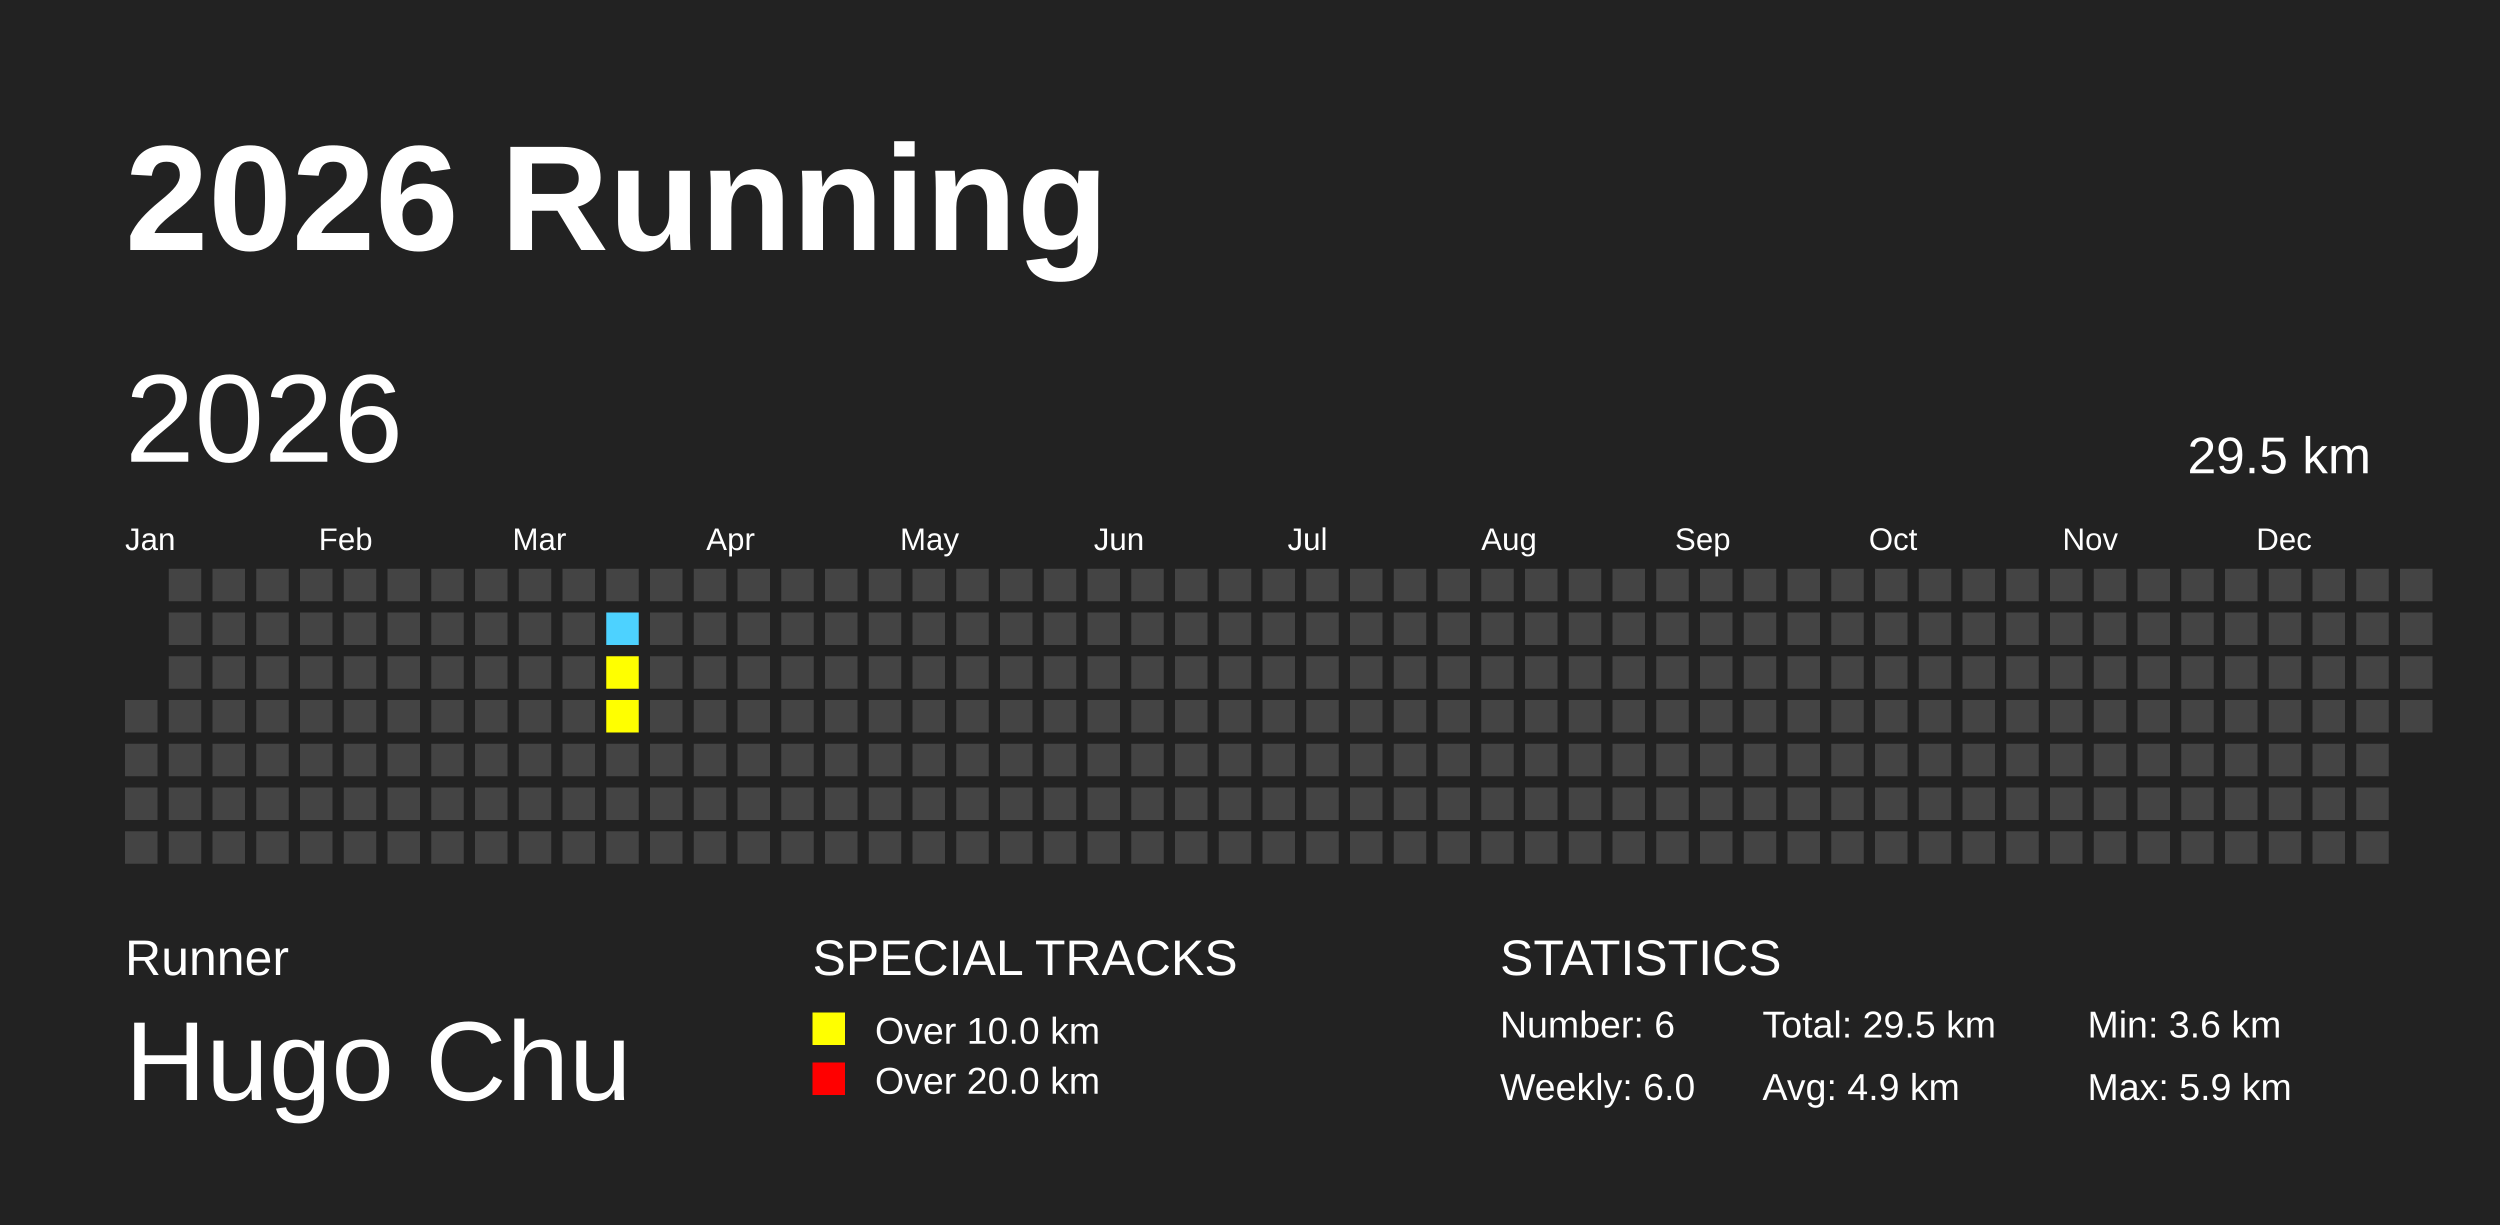
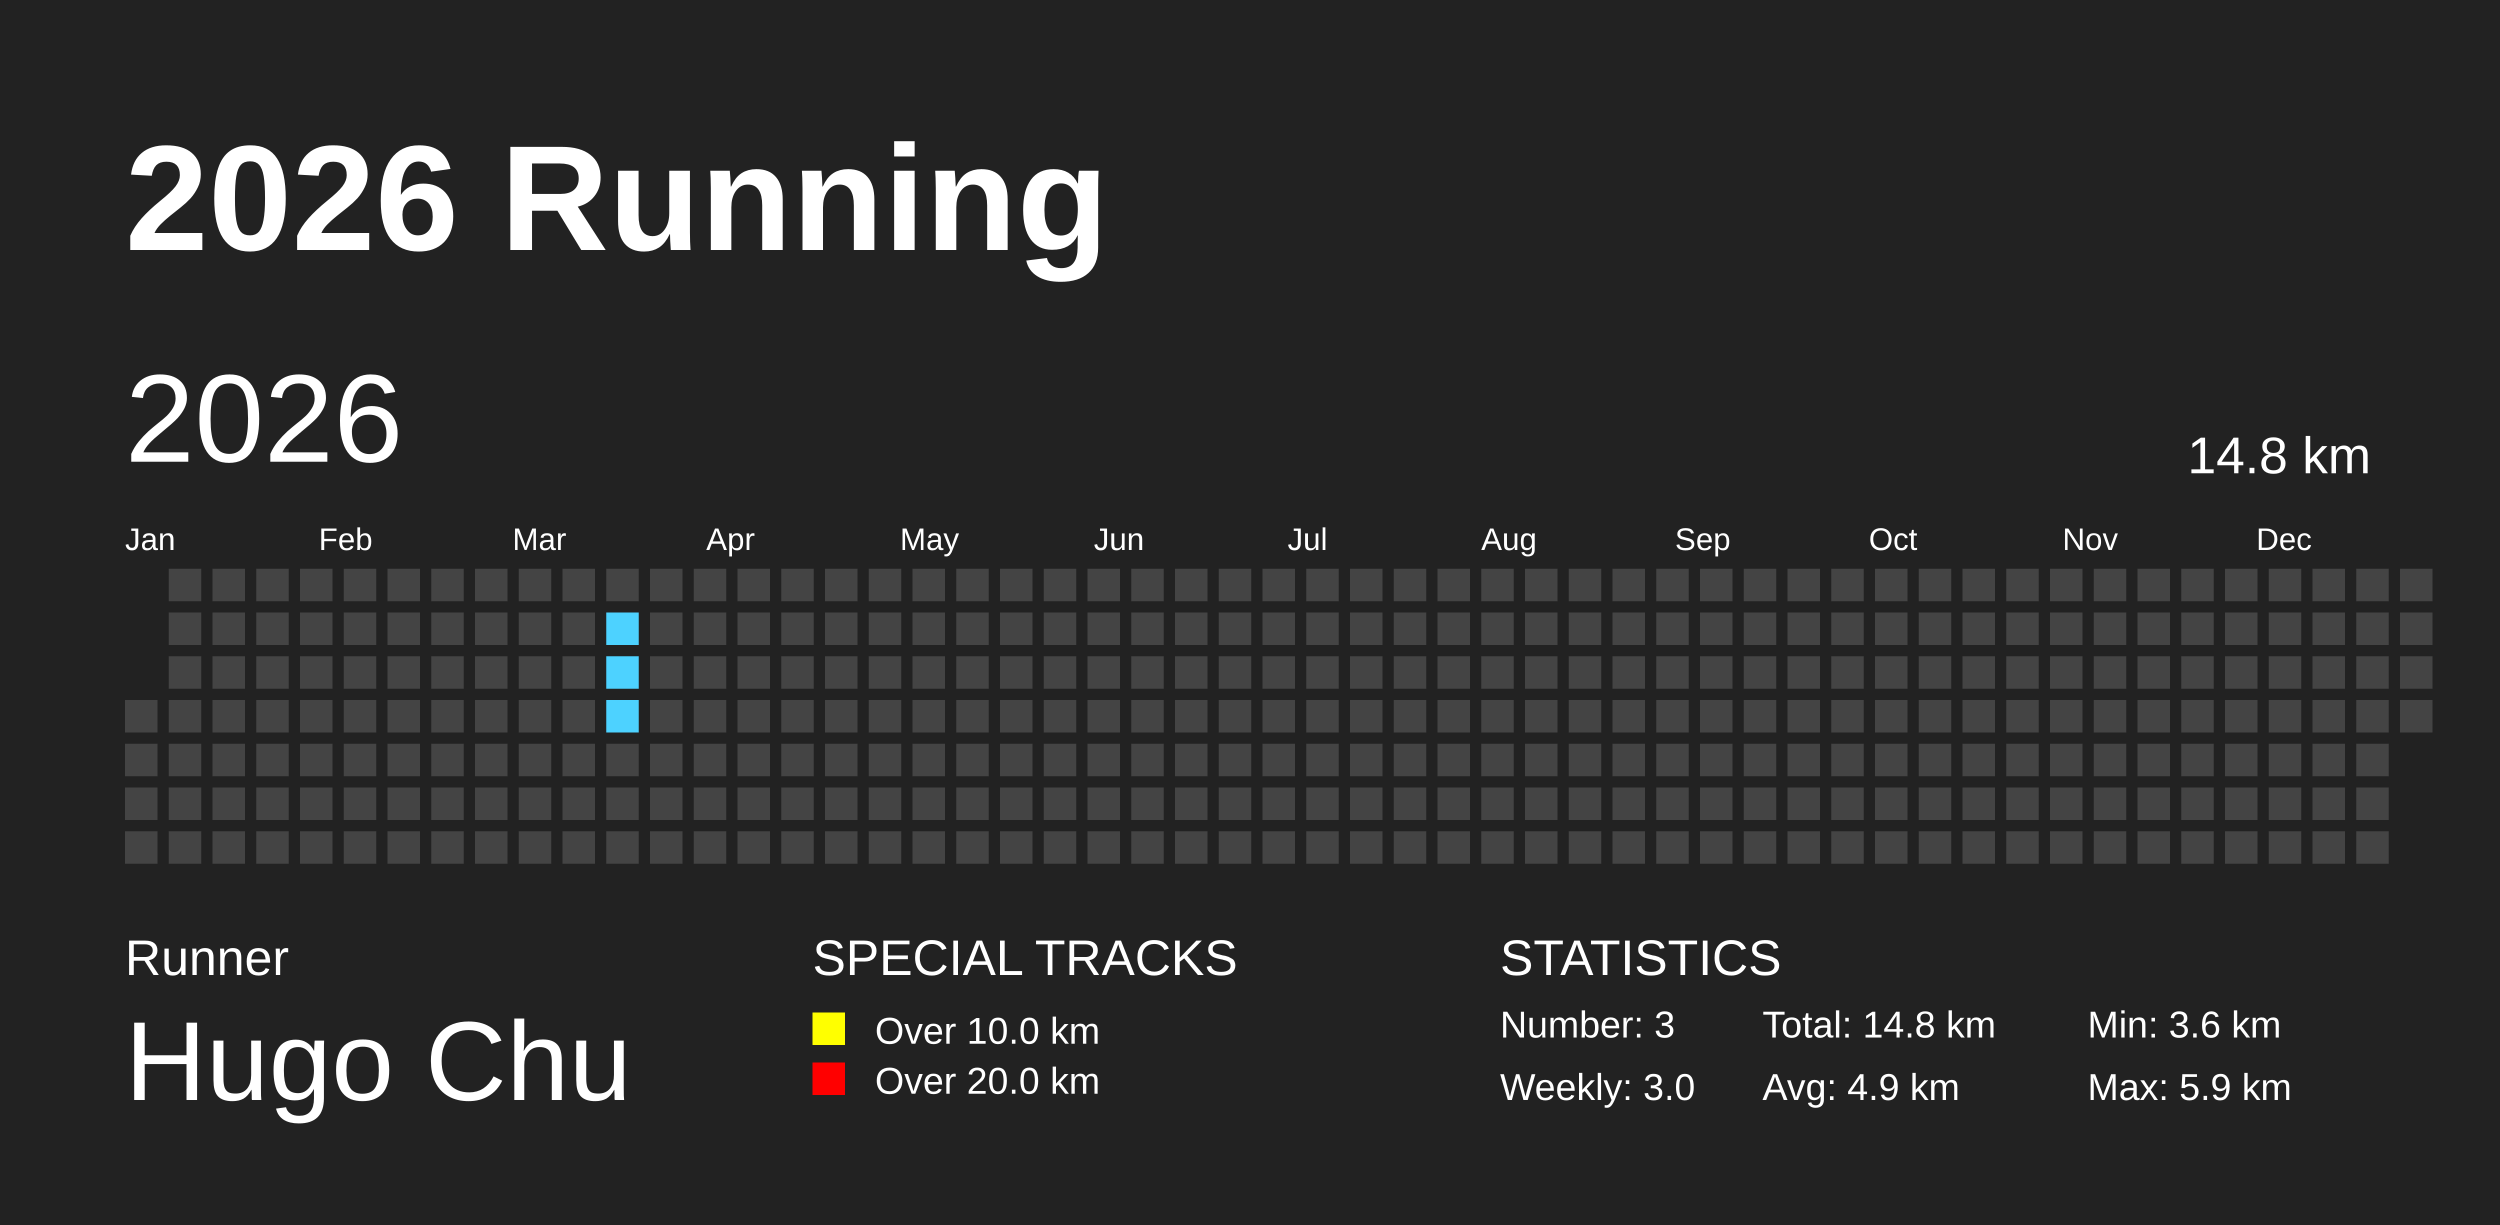
<svg xmlns="http://www.w3.org/2000/svg" baseProfile="full" height="98mm" version="1.1" viewBox="0,0,200,98" width="200mm">
  <defs />
  <rect fill="#222222" height="98" width="200" x="0" y="0" />
  <text fill="#FFFFFF" style="font-size:12px; font-family:Arial; font-weight:bold;" x="10" y="20">2026 Running</text>
  <text fill="#FFFFFF" style="font-size:4px; font-family:Arial" x="10" y="78">Runner</text>
  <text fill="#FFFFFF" style="font-size:9px; font-family:Arial" x="10" y="88">Hugo Chu</text>
  <text fill="#FFFFFF" style="font-size:4px; font-family:Arial" x="65" y="78">SPECIAL TRACKS</text>
  <rect fill="yellow" height="2.6" width="2.6" x="65" y="81" />
  <text fill="#FFFFFF" style="font-size:3px; font-family:Arial" x="70" y="83.5">Over 10.0 km</text>
  <rect fill="red" height="2.6" width="2.6" x="65" y="85" />
  <text fill="#FFFFFF" style="font-size:3px; font-family:Arial" x="70" y="87.5">Over 20.0 km</text>
  <text fill="#FFFFFF" style="font-size:4px; font-family:Arial" x="120" y="78">STATISTICS</text>
-   <text fill="#FFFFFF" style="font-size:3px; font-family:Arial" x="120" y="83">Number: 6</text>
-   <text fill="#FFFFFF" style="font-size:3px; font-family:Arial" x="120" y="88">Weekly: 6.0</text>
-   <text fill="#FFFFFF" style="font-size:3px; font-family:Arial" x="141" y="83">Total: 29.5 km</text>
+   <text fill="#FFFFFF" style="font-size:3px; font-family:Arial" x="120" y="83">Number: 3</text>
+   <text fill="#FFFFFF" style="font-size:3px; font-family:Arial" x="120" y="88">Weekly: 3.0</text>
+   <text fill="#FFFFFF" style="font-size:3px; font-family:Arial" x="141" y="83">Total: 14.8 km</text>
  <text fill="#FFFFFF" style="font-size:3px; font-family:Arial" x="141" y="88">Avg: 4.9 km</text>
  <text fill="#FFFFFF" style="font-size:3px; font-family:Arial" x="167" y="83">Min: 3.6 km</text>
  <text fill="#FFFFFF" style="font-size:3px; font-family:Arial" x="167" y="88">Max: 5.9 km</text>
  <text dominant-baseline="hanging" fill="#FFFFFF" style="font-size:10.0px; font-family:Arial;" x="10" y="30">2026</text>
-   <text dominant-baseline="hanging" fill="#FFFFFF" style="font-size:4.125px; font-family:Arial;" x="175" y="35">29.5 km</text>
+   <text dominant-baseline="hanging" fill="#FFFFFF" style="font-size:4.125px; font-family:Arial;" x="175" y="35">14.8 km</text>
  <text fill="#FFFFFF" style="font-size:2.5px; font-family:Arial" x="10.0" y="44">Jan</text>
  <text fill="#FFFFFF" style="font-size:2.5px; font-family:Arial" x="25.5" y="44">Feb</text>
  <text fill="#FFFFFF" style="font-size:2.5px; font-family:Arial" x="41.0" y="44">Mar</text>
  <text fill="#FFFFFF" style="font-size:2.5px; font-family:Arial" x="56.5" y="44">Apr</text>
  <text fill="#FFFFFF" style="font-size:2.5px; font-family:Arial" x="72.0" y="44">May</text>
  <text fill="#FFFFFF" style="font-size:2.5px; font-family:Arial" x="87.5" y="44">Jun</text>
  <text fill="#FFFFFF" style="font-size:2.5px; font-family:Arial" x="103.0" y="44">Jul</text>
  <text fill="#FFFFFF" style="font-size:2.5px; font-family:Arial" x="118.5" y="44">Aug</text>
  <text fill="#FFFFFF" style="font-size:2.5px; font-family:Arial" x="134.0" y="44">Sep</text>
  <text fill="#FFFFFF" style="font-size:2.5px; font-family:Arial" x="149.5" y="44">Oct</text>
  <text fill="#FFFFFF" style="font-size:2.5px; font-family:Arial" x="165.0" y="44">Nov</text>
  <text fill="#FFFFFF" style="font-size:2.5px; font-family:Arial" x="180.5" y="44">Dec</text>
  <rect fill="#444444" height="2.6" width="2.6" x="10.0" y="56.0" />
  <rect fill="#444444" height="2.6" width="2.6" x="10.0" y="59.5" />
  <rect fill="#444444" height="2.6" width="2.6" x="10.0" y="63.0" />
  <rect fill="#444444" height="2.6" width="2.6" x="10.0" y="66.5" />
  <rect fill="#444444" height="2.6" width="2.6" x="13.5" y="45.5" />
  <rect fill="#444444" height="2.6" width="2.6" x="13.5" y="49.0" />
  <rect fill="#444444" height="2.6" width="2.6" x="13.5" y="52.5" />
  <rect fill="#444444" height="2.6" width="2.6" x="13.5" y="56.0" />
  <rect fill="#444444" height="2.6" width="2.6" x="13.5" y="59.5" />
  <rect fill="#444444" height="2.6" width="2.6" x="13.5" y="63.0" />
  <rect fill="#444444" height="2.6" width="2.6" x="13.5" y="66.5" />
  <rect fill="#444444" height="2.6" width="2.6" x="17.0" y="45.5" />
  <rect fill="#444444" height="2.6" width="2.6" x="17.0" y="49.0" />
  <rect fill="#444444" height="2.6" width="2.6" x="17.0" y="52.5" />
  <rect fill="#444444" height="2.6" width="2.6" x="17.0" y="56.0" />
  <rect fill="#444444" height="2.6" width="2.6" x="17.0" y="59.5" />
  <rect fill="#444444" height="2.6" width="2.6" x="17.0" y="63.0" />
  <rect fill="#444444" height="2.6" width="2.6" x="17.0" y="66.5" />
  <rect fill="#444444" height="2.6" width="2.6" x="20.5" y="45.5" />
  <rect fill="#444444" height="2.6" width="2.6" x="20.5" y="49.0" />
  <rect fill="#444444" height="2.6" width="2.6" x="20.5" y="52.5" />
  <rect fill="#444444" height="2.6" width="2.6" x="20.5" y="56.0" />
  <rect fill="#444444" height="2.6" width="2.6" x="20.5" y="59.5" />
  <rect fill="#444444" height="2.6" width="2.6" x="20.5" y="63.0" />
  <rect fill="#444444" height="2.6" width="2.6" x="20.5" y="66.5" />
  <rect fill="#444444" height="2.6" width="2.6" x="24.0" y="45.5" />
  <rect fill="#444444" height="2.6" width="2.6" x="24.0" y="49.0" />
  <rect fill="#444444" height="2.6" width="2.6" x="24.0" y="52.5" />
  <rect fill="#444444" height="2.6" width="2.6" x="24.0" y="56.0" />
  <rect fill="#444444" height="2.6" width="2.6" x="24.0" y="59.5" />
  <rect fill="#444444" height="2.6" width="2.6" x="24.0" y="63.0" />
  <rect fill="#444444" height="2.6" width="2.6" x="24.0" y="66.5" />
  <rect fill="#444444" height="2.6" width="2.6" x="27.5" y="45.5" />
  <rect fill="#444444" height="2.6" width="2.6" x="27.5" y="49.0" />
  <rect fill="#444444" height="2.6" width="2.6" x="27.5" y="52.5" />
  <rect fill="#444444" height="2.6" width="2.6" x="27.5" y="56.0" />
  <rect fill="#444444" height="2.6" width="2.6" x="27.5" y="59.5" />
  <rect fill="#444444" height="2.6" width="2.6" x="27.5" y="63.0" />
  <rect fill="#444444" height="2.6" width="2.6" x="27.5" y="66.5" />
  <rect fill="#444444" height="2.6" width="2.6" x="31.0" y="45.5" />
  <rect fill="#444444" height="2.6" width="2.6" x="31.0" y="49.0" />
  <rect fill="#444444" height="2.6" width="2.6" x="31.0" y="52.5" />
  <rect fill="#444444" height="2.6" width="2.6" x="31.0" y="56.0" />
  <rect fill="#444444" height="2.6" width="2.6" x="31.0" y="59.5" />
  <rect fill="#444444" height="2.6" width="2.6" x="31.0" y="63.0" />
  <rect fill="#444444" height="2.6" width="2.6" x="31.0" y="66.5" />
  <rect fill="#444444" height="2.6" width="2.6" x="34.5" y="45.5" />
  <rect fill="#444444" height="2.6" width="2.6" x="34.5" y="49.0" />
  <rect fill="#444444" height="2.6" width="2.6" x="34.5" y="52.5" />
  <rect fill="#444444" height="2.6" width="2.6" x="34.5" y="56.0" />
  <rect fill="#444444" height="2.6" width="2.6" x="34.5" y="59.5" />
  <rect fill="#444444" height="2.6" width="2.6" x="34.5" y="63.0" />
  <rect fill="#444444" height="2.6" width="2.6" x="34.5" y="66.5" />
  <rect fill="#444444" height="2.6" width="2.6" x="38.0" y="45.5" />
  <rect fill="#444444" height="2.6" width="2.6" x="38.0" y="49.0" />
  <rect fill="#444444" height="2.6" width="2.6" x="38.0" y="52.5" />
  <rect fill="#444444" height="2.6" width="2.6" x="38.0" y="56.0" />
  <rect fill="#444444" height="2.6" width="2.6" x="38.0" y="59.5" />
  <rect fill="#444444" height="2.6" width="2.6" x="38.0" y="63.0" />
  <rect fill="#444444" height="2.6" width="2.6" x="38.0" y="66.5" />
  <rect fill="#444444" height="2.6" width="2.6" x="41.5" y="45.5" />
  <rect fill="#444444" height="2.6" width="2.6" x="41.5" y="49.0" />
  <rect fill="#444444" height="2.6" width="2.6" x="41.5" y="52.5" />
  <rect fill="#444444" height="2.6" width="2.6" x="41.5" y="56.0" />
  <rect fill="#444444" height="2.6" width="2.6" x="41.5" y="59.5" />
  <rect fill="#444444" height="2.6" width="2.6" x="41.5" y="63.0" />
  <rect fill="#444444" height="2.6" width="2.6" x="41.5" y="66.5" />
  <rect fill="#444444" height="2.6" width="2.6" x="45.0" y="45.5" />
  <rect fill="#444444" height="2.6" width="2.6" x="45.0" y="49.0" />
  <rect fill="#444444" height="2.6" width="2.6" x="45.0" y="52.5" />
  <rect fill="#444444" height="2.6" width="2.6" x="45.0" y="56.0" />
  <rect fill="#444444" height="2.6" width="2.6" x="45.0" y="59.5" />
  <rect fill="#444444" height="2.6" width="2.6" x="45.0" y="63.0" />
  <rect fill="#444444" height="2.6" width="2.6" x="45.0" y="66.5" />
  <rect fill="#444444" height="2.6" width="2.6" x="48.5" y="45.5" />
  <rect fill="#4DD2FF" height="2.6" width="2.6" x="48.5" y="49.0" />
-   <rect fill="yellow" height="2.6" width="2.6" x="48.5" y="52.5" />
-   <rect fill="yellow" height="2.6" width="2.6" x="48.5" y="56.0" />
+   <rect fill="#4DD2FF" height="2.6" width="2.6" x="48.5" y="52.5" />
+   <rect fill="#4DD2FF" height="2.6" width="2.6" x="48.5" y="56.0" />
  <rect fill="#444444" height="2.6" width="2.6" x="48.5" y="59.5" />
  <rect fill="#444444" height="2.6" width="2.6" x="48.5" y="63.0" />
  <rect fill="#444444" height="2.6" width="2.6" x="48.5" y="66.5" />
  <rect fill="#444444" height="2.6" width="2.6" x="52.0" y="45.5" />
  <rect fill="#444444" height="2.6" width="2.6" x="52.0" y="49.0" />
  <rect fill="#444444" height="2.6" width="2.6" x="52.0" y="52.5" />
  <rect fill="#444444" height="2.6" width="2.6" x="52.0" y="56.0" />
  <rect fill="#444444" height="2.6" width="2.6" x="52.0" y="59.5" />
  <rect fill="#444444" height="2.6" width="2.6" x="52.0" y="63.0" />
  <rect fill="#444444" height="2.6" width="2.6" x="52.0" y="66.5" />
  <rect fill="#444444" height="2.6" width="2.6" x="55.5" y="45.5" />
  <rect fill="#444444" height="2.6" width="2.6" x="55.5" y="49.0" />
  <rect fill="#444444" height="2.6" width="2.6" x="55.5" y="52.5" />
  <rect fill="#444444" height="2.6" width="2.6" x="55.5" y="56.0" />
  <rect fill="#444444" height="2.6" width="2.6" x="55.5" y="59.5" />
  <rect fill="#444444" height="2.6" width="2.6" x="55.5" y="63.0" />
  <rect fill="#444444" height="2.6" width="2.6" x="55.5" y="66.5" />
  <rect fill="#444444" height="2.6" width="2.6" x="59.0" y="45.5" />
  <rect fill="#444444" height="2.6" width="2.6" x="59.0" y="49.0" />
  <rect fill="#444444" height="2.6" width="2.6" x="59.0" y="52.5" />
  <rect fill="#444444" height="2.6" width="2.6" x="59.0" y="56.0" />
  <rect fill="#444444" height="2.6" width="2.6" x="59.0" y="59.5" />
  <rect fill="#444444" height="2.6" width="2.6" x="59.0" y="63.0" />
  <rect fill="#444444" height="2.6" width="2.6" x="59.0" y="66.5" />
  <rect fill="#444444" height="2.6" width="2.6" x="62.5" y="45.5" />
  <rect fill="#444444" height="2.6" width="2.6" x="62.5" y="49.0" />
  <rect fill="#444444" height="2.6" width="2.6" x="62.5" y="52.5" />
  <rect fill="#444444" height="2.6" width="2.6" x="62.5" y="56.0" />
  <rect fill="#444444" height="2.6" width="2.6" x="62.5" y="59.5" />
  <rect fill="#444444" height="2.6" width="2.6" x="62.5" y="63.0" />
  <rect fill="#444444" height="2.6" width="2.6" x="62.5" y="66.5" />
  <rect fill="#444444" height="2.6" width="2.6" x="66.0" y="45.5" />
  <rect fill="#444444" height="2.6" width="2.6" x="66.0" y="49.0" />
  <rect fill="#444444" height="2.6" width="2.6" x="66.0" y="52.5" />
  <rect fill="#444444" height="2.6" width="2.6" x="66.0" y="56.0" />
  <rect fill="#444444" height="2.6" width="2.6" x="66.0" y="59.5" />
  <rect fill="#444444" height="2.6" width="2.6" x="66.0" y="63.0" />
  <rect fill="#444444" height="2.6" width="2.6" x="66.0" y="66.5" />
  <rect fill="#444444" height="2.6" width="2.6" x="69.5" y="45.5" />
  <rect fill="#444444" height="2.6" width="2.6" x="69.5" y="49.0" />
  <rect fill="#444444" height="2.6" width="2.6" x="69.5" y="52.5" />
  <rect fill="#444444" height="2.6" width="2.6" x="69.5" y="56.0" />
  <rect fill="#444444" height="2.6" width="2.6" x="69.5" y="59.5" />
  <rect fill="#444444" height="2.6" width="2.6" x="69.5" y="63.0" />
  <rect fill="#444444" height="2.6" width="2.6" x="69.5" y="66.5" />
  <rect fill="#444444" height="2.6" width="2.6" x="73.0" y="45.5" />
  <rect fill="#444444" height="2.6" width="2.6" x="73.0" y="49.0" />
  <rect fill="#444444" height="2.6" width="2.6" x="73.0" y="52.5" />
  <rect fill="#444444" height="2.6" width="2.6" x="73.0" y="56.0" />
  <rect fill="#444444" height="2.6" width="2.6" x="73.0" y="59.5" />
  <rect fill="#444444" height="2.6" width="2.6" x="73.0" y="63.0" />
  <rect fill="#444444" height="2.6" width="2.6" x="73.0" y="66.5" />
  <rect fill="#444444" height="2.6" width="2.6" x="76.5" y="45.5" />
  <rect fill="#444444" height="2.6" width="2.6" x="76.5" y="49.0" />
  <rect fill="#444444" height="2.6" width="2.6" x="76.5" y="52.5" />
  <rect fill="#444444" height="2.6" width="2.6" x="76.5" y="56.0" />
  <rect fill="#444444" height="2.6" width="2.6" x="76.5" y="59.5" />
  <rect fill="#444444" height="2.6" width="2.6" x="76.5" y="63.0" />
  <rect fill="#444444" height="2.6" width="2.6" x="76.5" y="66.5" />
  <rect fill="#444444" height="2.6" width="2.6" x="80.0" y="45.5" />
  <rect fill="#444444" height="2.6" width="2.6" x="80.0" y="49.0" />
  <rect fill="#444444" height="2.6" width="2.6" x="80.0" y="52.5" />
  <rect fill="#444444" height="2.6" width="2.6" x="80.0" y="56.0" />
  <rect fill="#444444" height="2.6" width="2.6" x="80.0" y="59.5" />
  <rect fill="#444444" height="2.6" width="2.6" x="80.0" y="63.0" />
  <rect fill="#444444" height="2.6" width="2.6" x="80.0" y="66.5" />
  <rect fill="#444444" height="2.6" width="2.6" x="83.5" y="45.5" />
  <rect fill="#444444" height="2.6" width="2.6" x="83.5" y="49.0" />
  <rect fill="#444444" height="2.6" width="2.6" x="83.5" y="52.5" />
  <rect fill="#444444" height="2.6" width="2.6" x="83.5" y="56.0" />
  <rect fill="#444444" height="2.6" width="2.6" x="83.5" y="59.5" />
  <rect fill="#444444" height="2.6" width="2.6" x="83.5" y="63.0" />
  <rect fill="#444444" height="2.6" width="2.6" x="83.5" y="66.5" />
  <rect fill="#444444" height="2.6" width="2.6" x="87.0" y="45.5" />
  <rect fill="#444444" height="2.6" width="2.6" x="87.0" y="49.0" />
  <rect fill="#444444" height="2.6" width="2.6" x="87.0" y="52.5" />
  <rect fill="#444444" height="2.6" width="2.6" x="87.0" y="56.0" />
  <rect fill="#444444" height="2.6" width="2.6" x="87.0" y="59.5" />
  <rect fill="#444444" height="2.6" width="2.6" x="87.0" y="63.0" />
  <rect fill="#444444" height="2.6" width="2.6" x="87.0" y="66.5" />
  <rect fill="#444444" height="2.6" width="2.6" x="90.5" y="45.5" />
  <rect fill="#444444" height="2.6" width="2.6" x="90.5" y="49.0" />
  <rect fill="#444444" height="2.6" width="2.6" x="90.5" y="52.5" />
  <rect fill="#444444" height="2.6" width="2.6" x="90.5" y="56.0" />
  <rect fill="#444444" height="2.6" width="2.6" x="90.5" y="59.5" />
  <rect fill="#444444" height="2.6" width="2.6" x="90.5" y="63.0" />
  <rect fill="#444444" height="2.6" width="2.6" x="90.5" y="66.5" />
  <rect fill="#444444" height="2.6" width="2.6" x="94.0" y="45.5" />
  <rect fill="#444444" height="2.6" width="2.6" x="94.0" y="49.0" />
  <rect fill="#444444" height="2.6" width="2.6" x="94.0" y="52.5" />
  <rect fill="#444444" height="2.6" width="2.6" x="94.0" y="56.0" />
  <rect fill="#444444" height="2.6" width="2.6" x="94.0" y="59.5" />
  <rect fill="#444444" height="2.6" width="2.6" x="94.0" y="63.0" />
  <rect fill="#444444" height="2.6" width="2.6" x="94.0" y="66.5" />
  <rect fill="#444444" height="2.6" width="2.6" x="97.5" y="45.5" />
  <rect fill="#444444" height="2.6" width="2.6" x="97.5" y="49.0" />
  <rect fill="#444444" height="2.6" width="2.6" x="97.5" y="52.5" />
  <rect fill="#444444" height="2.6" width="2.6" x="97.5" y="56.0" />
  <rect fill="#444444" height="2.6" width="2.6" x="97.5" y="59.5" />
  <rect fill="#444444" height="2.6" width="2.6" x="97.5" y="63.0" />
  <rect fill="#444444" height="2.6" width="2.6" x="97.5" y="66.5" />
  <rect fill="#444444" height="2.6" width="2.6" x="101.0" y="45.5" />
  <rect fill="#444444" height="2.6" width="2.6" x="101.0" y="49.0" />
  <rect fill="#444444" height="2.6" width="2.6" x="101.0" y="52.5" />
  <rect fill="#444444" height="2.6" width="2.6" x="101.0" y="56.0" />
  <rect fill="#444444" height="2.6" width="2.6" x="101.0" y="59.5" />
  <rect fill="#444444" height="2.6" width="2.6" x="101.0" y="63.0" />
  <rect fill="#444444" height="2.6" width="2.6" x="101.0" y="66.5" />
  <rect fill="#444444" height="2.6" width="2.6" x="104.5" y="45.5" />
  <rect fill="#444444" height="2.6" width="2.6" x="104.5" y="49.0" />
  <rect fill="#444444" height="2.6" width="2.6" x="104.5" y="52.5" />
  <rect fill="#444444" height="2.6" width="2.6" x="104.5" y="56.0" />
  <rect fill="#444444" height="2.6" width="2.6" x="104.5" y="59.5" />
  <rect fill="#444444" height="2.6" width="2.6" x="104.5" y="63.0" />
  <rect fill="#444444" height="2.6" width="2.6" x="104.5" y="66.5" />
  <rect fill="#444444" height="2.6" width="2.6" x="108.0" y="45.5" />
  <rect fill="#444444" height="2.6" width="2.6" x="108.0" y="49.0" />
  <rect fill="#444444" height="2.6" width="2.6" x="108.0" y="52.5" />
  <rect fill="#444444" height="2.6" width="2.6" x="108.0" y="56.0" />
  <rect fill="#444444" height="2.6" width="2.6" x="108.0" y="59.5" />
  <rect fill="#444444" height="2.6" width="2.6" x="108.0" y="63.0" />
  <rect fill="#444444" height="2.6" width="2.6" x="108.0" y="66.5" />
  <rect fill="#444444" height="2.6" width="2.6" x="111.5" y="45.5" />
  <rect fill="#444444" height="2.6" width="2.6" x="111.5" y="49.0" />
  <rect fill="#444444" height="2.6" width="2.6" x="111.5" y="52.5" />
  <rect fill="#444444" height="2.6" width="2.6" x="111.5" y="56.0" />
  <rect fill="#444444" height="2.6" width="2.6" x="111.5" y="59.5" />
  <rect fill="#444444" height="2.6" width="2.6" x="111.5" y="63.0" />
  <rect fill="#444444" height="2.6" width="2.6" x="111.5" y="66.5" />
  <rect fill="#444444" height="2.6" width="2.6" x="115.0" y="45.5" />
  <rect fill="#444444" height="2.6" width="2.6" x="115.0" y="49.0" />
  <rect fill="#444444" height="2.6" width="2.6" x="115.0" y="52.5" />
  <rect fill="#444444" height="2.6" width="2.6" x="115.0" y="56.0" />
  <rect fill="#444444" height="2.6" width="2.6" x="115.0" y="59.5" />
  <rect fill="#444444" height="2.6" width="2.6" x="115.0" y="63.0" />
  <rect fill="#444444" height="2.6" width="2.6" x="115.0" y="66.5" />
  <rect fill="#444444" height="2.6" width="2.6" x="118.5" y="45.5" />
  <rect fill="#444444" height="2.6" width="2.6" x="118.5" y="49.0" />
  <rect fill="#444444" height="2.6" width="2.6" x="118.5" y="52.5" />
  <rect fill="#444444" height="2.6" width="2.6" x="118.5" y="56.0" />
  <rect fill="#444444" height="2.6" width="2.6" x="118.5" y="59.5" />
  <rect fill="#444444" height="2.6" width="2.6" x="118.5" y="63.0" />
  <rect fill="#444444" height="2.6" width="2.6" x="118.5" y="66.5" />
  <rect fill="#444444" height="2.6" width="2.6" x="122.0" y="45.5" />
  <rect fill="#444444" height="2.6" width="2.6" x="122.0" y="49.0" />
  <rect fill="#444444" height="2.6" width="2.6" x="122.0" y="52.5" />
  <rect fill="#444444" height="2.6" width="2.6" x="122.0" y="56.0" />
  <rect fill="#444444" height="2.6" width="2.6" x="122.0" y="59.5" />
  <rect fill="#444444" height="2.6" width="2.6" x="122.0" y="63.0" />
  <rect fill="#444444" height="2.6" width="2.6" x="122.0" y="66.5" />
  <rect fill="#444444" height="2.6" width="2.6" x="125.5" y="45.5" />
  <rect fill="#444444" height="2.6" width="2.6" x="125.5" y="49.0" />
  <rect fill="#444444" height="2.6" width="2.6" x="125.5" y="52.5" />
  <rect fill="#444444" height="2.6" width="2.6" x="125.5" y="56.0" />
  <rect fill="#444444" height="2.6" width="2.6" x="125.5" y="59.5" />
  <rect fill="#444444" height="2.6" width="2.6" x="125.5" y="63.0" />
  <rect fill="#444444" height="2.6" width="2.6" x="125.5" y="66.5" />
  <rect fill="#444444" height="2.6" width="2.6" x="129.0" y="45.5" />
  <rect fill="#444444" height="2.6" width="2.6" x="129.0" y="49.0" />
  <rect fill="#444444" height="2.6" width="2.6" x="129.0" y="52.5" />
  <rect fill="#444444" height="2.6" width="2.6" x="129.0" y="56.0" />
  <rect fill="#444444" height="2.6" width="2.6" x="129.0" y="59.5" />
  <rect fill="#444444" height="2.6" width="2.6" x="129.0" y="63.0" />
  <rect fill="#444444" height="2.6" width="2.6" x="129.0" y="66.5" />
  <rect fill="#444444" height="2.6" width="2.6" x="132.5" y="45.5" />
  <rect fill="#444444" height="2.6" width="2.6" x="132.5" y="49.0" />
  <rect fill="#444444" height="2.6" width="2.6" x="132.5" y="52.5" />
  <rect fill="#444444" height="2.6" width="2.6" x="132.5" y="56.0" />
  <rect fill="#444444" height="2.6" width="2.6" x="132.5" y="59.5" />
  <rect fill="#444444" height="2.6" width="2.6" x="132.5" y="63.0" />
  <rect fill="#444444" height="2.6" width="2.6" x="132.5" y="66.5" />
  <rect fill="#444444" height="2.6" width="2.6" x="136.0" y="45.5" />
  <rect fill="#444444" height="2.6" width="2.6" x="136.0" y="49.0" />
  <rect fill="#444444" height="2.6" width="2.6" x="136.0" y="52.5" />
  <rect fill="#444444" height="2.6" width="2.6" x="136.0" y="56.0" />
  <rect fill="#444444" height="2.6" width="2.6" x="136.0" y="59.5" />
  <rect fill="#444444" height="2.6" width="2.6" x="136.0" y="63.0" />
  <rect fill="#444444" height="2.6" width="2.6" x="136.0" y="66.5" />
  <rect fill="#444444" height="2.6" width="2.6" x="139.5" y="45.5" />
  <rect fill="#444444" height="2.6" width="2.6" x="139.5" y="49.0" />
  <rect fill="#444444" height="2.6" width="2.6" x="139.5" y="52.5" />
  <rect fill="#444444" height="2.6" width="2.6" x="139.5" y="56.0" />
  <rect fill="#444444" height="2.6" width="2.6" x="139.5" y="59.5" />
  <rect fill="#444444" height="2.6" width="2.6" x="139.5" y="63.0" />
  <rect fill="#444444" height="2.6" width="2.6" x="139.5" y="66.5" />
  <rect fill="#444444" height="2.6" width="2.6" x="143.0" y="45.5" />
  <rect fill="#444444" height="2.6" width="2.6" x="143.0" y="49.0" />
  <rect fill="#444444" height="2.6" width="2.6" x="143.0" y="52.5" />
  <rect fill="#444444" height="2.6" width="2.6" x="143.0" y="56.0" />
  <rect fill="#444444" height="2.6" width="2.6" x="143.0" y="59.5" />
  <rect fill="#444444" height="2.6" width="2.6" x="143.0" y="63.0" />
  <rect fill="#444444" height="2.6" width="2.6" x="143.0" y="66.5" />
  <rect fill="#444444" height="2.6" width="2.6" x="146.5" y="45.5" />
  <rect fill="#444444" height="2.6" width="2.6" x="146.5" y="49.0" />
  <rect fill="#444444" height="2.6" width="2.6" x="146.5" y="52.5" />
  <rect fill="#444444" height="2.6" width="2.6" x="146.5" y="56.0" />
  <rect fill="#444444" height="2.6" width="2.6" x="146.5" y="59.5" />
  <rect fill="#444444" height="2.6" width="2.6" x="146.5" y="63.0" />
  <rect fill="#444444" height="2.6" width="2.6" x="146.5" y="66.5" />
  <rect fill="#444444" height="2.6" width="2.6" x="150.0" y="45.5" />
  <rect fill="#444444" height="2.6" width="2.6" x="150.0" y="49.0" />
  <rect fill="#444444" height="2.6" width="2.6" x="150.0" y="52.5" />
  <rect fill="#444444" height="2.6" width="2.6" x="150.0" y="56.0" />
  <rect fill="#444444" height="2.6" width="2.6" x="150.0" y="59.5" />
  <rect fill="#444444" height="2.6" width="2.6" x="150.0" y="63.0" />
  <rect fill="#444444" height="2.6" width="2.6" x="150.0" y="66.5" />
  <rect fill="#444444" height="2.6" width="2.6" x="153.5" y="45.5" />
  <rect fill="#444444" height="2.6" width="2.6" x="153.5" y="49.0" />
  <rect fill="#444444" height="2.6" width="2.6" x="153.5" y="52.5" />
  <rect fill="#444444" height="2.6" width="2.6" x="153.5" y="56.0" />
  <rect fill="#444444" height="2.6" width="2.6" x="153.5" y="59.5" />
  <rect fill="#444444" height="2.6" width="2.6" x="153.5" y="63.0" />
  <rect fill="#444444" height="2.6" width="2.6" x="153.5" y="66.5" />
  <rect fill="#444444" height="2.6" width="2.6" x="157.0" y="45.5" />
  <rect fill="#444444" height="2.6" width="2.6" x="157.0" y="49.0" />
  <rect fill="#444444" height="2.6" width="2.6" x="157.0" y="52.5" />
  <rect fill="#444444" height="2.6" width="2.6" x="157.0" y="56.0" />
  <rect fill="#444444" height="2.6" width="2.6" x="157.0" y="59.5" />
  <rect fill="#444444" height="2.6" width="2.6" x="157.0" y="63.0" />
  <rect fill="#444444" height="2.6" width="2.6" x="157.0" y="66.5" />
  <rect fill="#444444" height="2.6" width="2.6" x="160.5" y="45.5" />
  <rect fill="#444444" height="2.6" width="2.6" x="160.5" y="49.0" />
  <rect fill="#444444" height="2.6" width="2.6" x="160.5" y="52.5" />
  <rect fill="#444444" height="2.6" width="2.6" x="160.5" y="56.0" />
  <rect fill="#444444" height="2.6" width="2.6" x="160.5" y="59.5" />
  <rect fill="#444444" height="2.6" width="2.6" x="160.5" y="63.0" />
  <rect fill="#444444" height="2.6" width="2.6" x="160.5" y="66.5" />
  <rect fill="#444444" height="2.6" width="2.6" x="164.0" y="45.5" />
  <rect fill="#444444" height="2.6" width="2.6" x="164.0" y="49.0" />
  <rect fill="#444444" height="2.6" width="2.6" x="164.0" y="52.5" />
  <rect fill="#444444" height="2.6" width="2.6" x="164.0" y="56.0" />
  <rect fill="#444444" height="2.6" width="2.6" x="164.0" y="59.5" />
  <rect fill="#444444" height="2.6" width="2.6" x="164.0" y="63.0" />
  <rect fill="#444444" height="2.6" width="2.6" x="164.0" y="66.5" />
  <rect fill="#444444" height="2.6" width="2.6" x="167.5" y="45.5" />
  <rect fill="#444444" height="2.6" width="2.6" x="167.5" y="49.0" />
  <rect fill="#444444" height="2.6" width="2.6" x="167.5" y="52.5" />
  <rect fill="#444444" height="2.6" width="2.6" x="167.5" y="56.0" />
  <rect fill="#444444" height="2.6" width="2.6" x="167.5" y="59.5" />
  <rect fill="#444444" height="2.6" width="2.6" x="167.5" y="63.0" />
  <rect fill="#444444" height="2.6" width="2.6" x="167.5" y="66.5" />
  <rect fill="#444444" height="2.6" width="2.6" x="171.0" y="45.5" />
  <rect fill="#444444" height="2.6" width="2.6" x="171.0" y="49.0" />
  <rect fill="#444444" height="2.6" width="2.6" x="171.0" y="52.5" />
  <rect fill="#444444" height="2.6" width="2.6" x="171.0" y="56.0" />
  <rect fill="#444444" height="2.6" width="2.6" x="171.0" y="59.5" />
  <rect fill="#444444" height="2.6" width="2.6" x="171.0" y="63.0" />
  <rect fill="#444444" height="2.6" width="2.6" x="171.0" y="66.5" />
  <rect fill="#444444" height="2.6" width="2.6" x="174.5" y="45.5" />
  <rect fill="#444444" height="2.6" width="2.6" x="174.5" y="49.0" />
  <rect fill="#444444" height="2.6" width="2.6" x="174.5" y="52.5" />
  <rect fill="#444444" height="2.6" width="2.6" x="174.5" y="56.0" />
  <rect fill="#444444" height="2.6" width="2.6" x="174.5" y="59.5" />
  <rect fill="#444444" height="2.6" width="2.6" x="174.5" y="63.0" />
  <rect fill="#444444" height="2.6" width="2.6" x="174.5" y="66.5" />
  <rect fill="#444444" height="2.6" width="2.6" x="178.0" y="45.5" />
  <rect fill="#444444" height="2.6" width="2.6" x="178.0" y="49.0" />
  <rect fill="#444444" height="2.6" width="2.6" x="178.0" y="52.5" />
  <rect fill="#444444" height="2.6" width="2.6" x="178.0" y="56.0" />
  <rect fill="#444444" height="2.6" width="2.6" x="178.0" y="59.5" />
  <rect fill="#444444" height="2.6" width="2.6" x="178.0" y="63.0" />
  <rect fill="#444444" height="2.6" width="2.6" x="178.0" y="66.5" />
  <rect fill="#444444" height="2.6" width="2.6" x="181.5" y="45.5" />
  <rect fill="#444444" height="2.6" width="2.6" x="181.5" y="49.0" />
  <rect fill="#444444" height="2.6" width="2.6" x="181.5" y="52.5" />
  <rect fill="#444444" height="2.6" width="2.6" x="181.5" y="56.0" />
  <rect fill="#444444" height="2.6" width="2.6" x="181.5" y="59.5" />
  <rect fill="#444444" height="2.6" width="2.6" x="181.5" y="63.0" />
  <rect fill="#444444" height="2.6" width="2.6" x="181.5" y="66.5" />
  <rect fill="#444444" height="2.6" width="2.6" x="185.0" y="45.5" />
  <rect fill="#444444" height="2.6" width="2.6" x="185.0" y="49.0" />
  <rect fill="#444444" height="2.6" width="2.6" x="185.0" y="52.5" />
  <rect fill="#444444" height="2.6" width="2.6" x="185.0" y="56.0" />
  <rect fill="#444444" height="2.6" width="2.6" x="185.0" y="59.5" />
  <rect fill="#444444" height="2.6" width="2.6" x="185.0" y="63.0" />
  <rect fill="#444444" height="2.6" width="2.6" x="185.0" y="66.5" />
  <rect fill="#444444" height="2.6" width="2.6" x="188.5" y="45.5" />
  <rect fill="#444444" height="2.6" width="2.6" x="188.5" y="49.0" />
  <rect fill="#444444" height="2.6" width="2.6" x="188.5" y="52.5" />
  <rect fill="#444444" height="2.6" width="2.6" x="188.5" y="56.0" />
  <rect fill="#444444" height="2.6" width="2.6" x="188.5" y="59.5" />
  <rect fill="#444444" height="2.6" width="2.6" x="188.5" y="63.0" />
  <rect fill="#444444" height="2.6" width="2.6" x="188.5" y="66.5" />
  <rect fill="#444444" height="2.6" width="2.6" x="192.0" y="45.5" />
  <rect fill="#444444" height="2.6" width="2.6" x="192.0" y="49.0" />
  <rect fill="#444444" height="2.6" width="2.6" x="192.0" y="52.5" />
  <rect fill="#444444" height="2.6" width="2.6" x="192.0" y="56.0" />
</svg>
